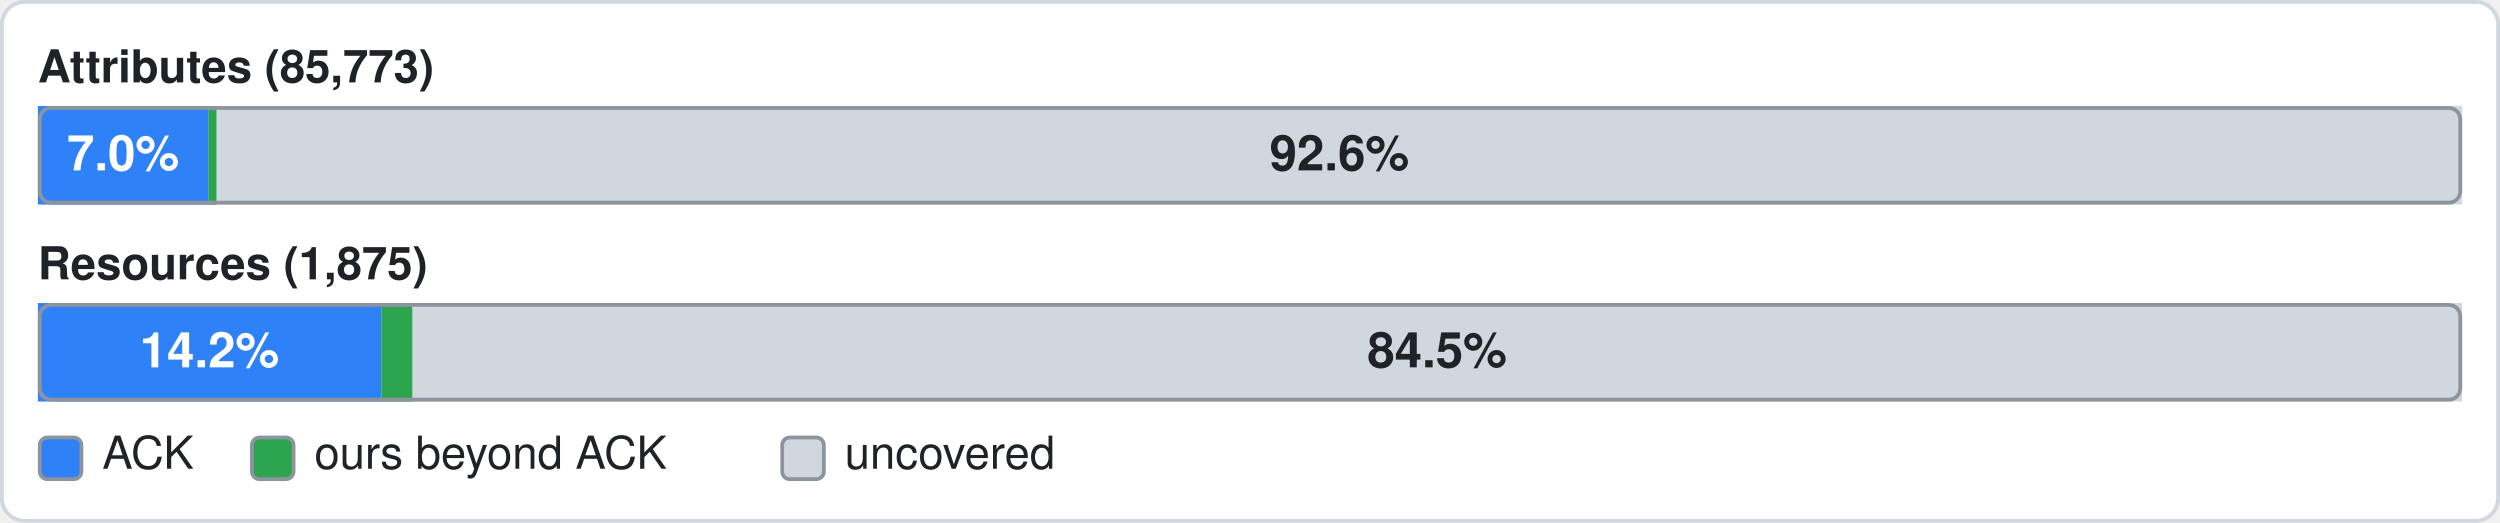
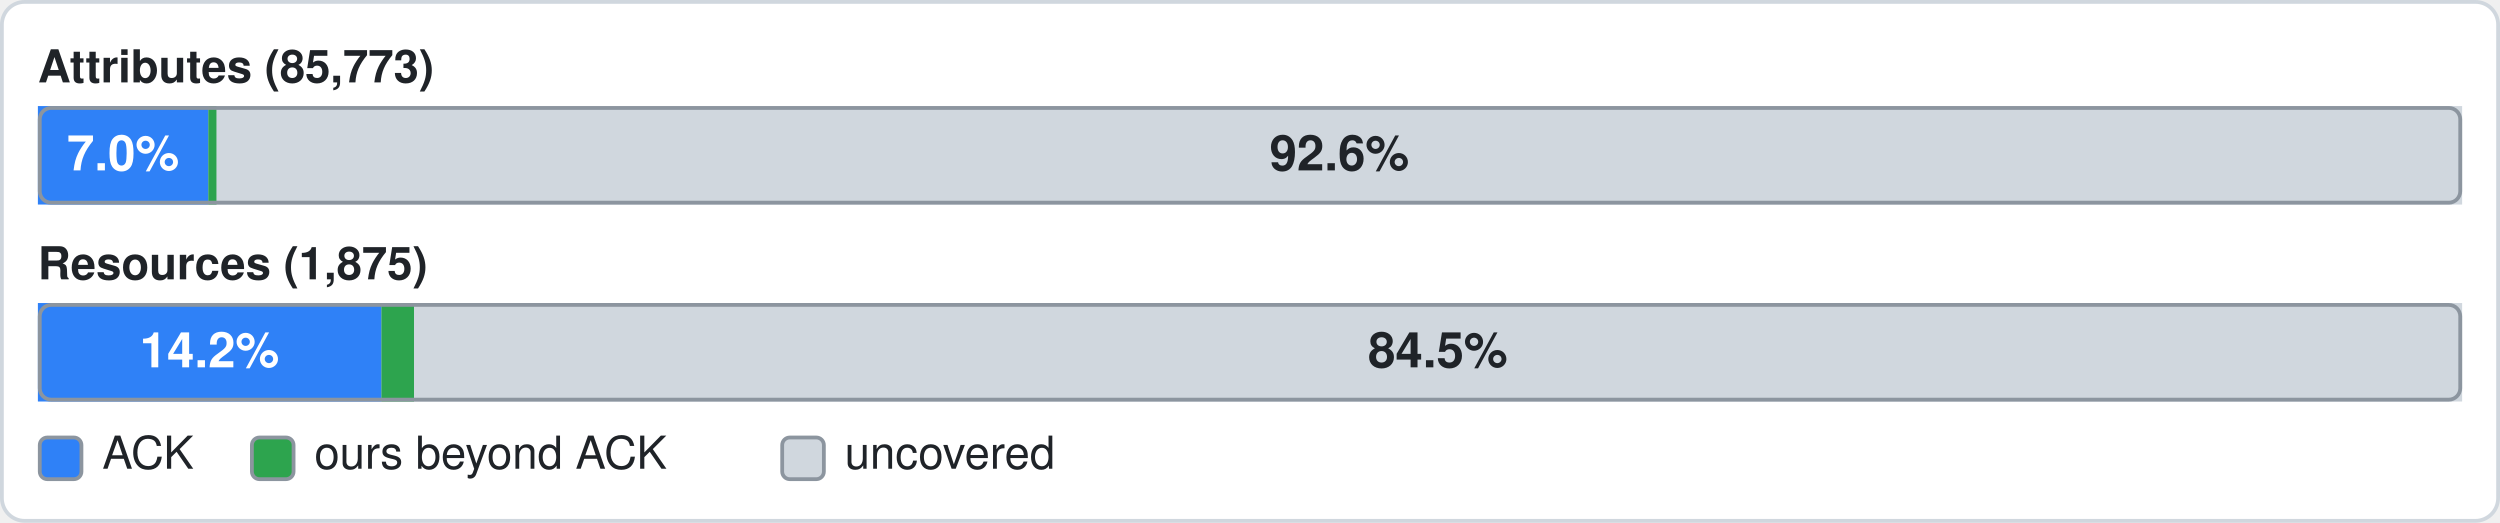
- <svg xmlns="http://www.w3.org/2000/svg" width="660" height="138" viewBox="0 0 660 138" role="img" aria-label="All services: official 7.0%, ours beyond official 0.3%, uncovered 92.6% of 85773 attributes; resources: official 14.2%, ours beyond official 1.3%, uncovered 84.5% of 1875">
+ <svg xmlns="http://www.w3.org/2000/svg" width="660" height="138" viewBox="0 0 660 138" role="img" aria-label="All services: official 7.0%, ours beyond official 0.4%, uncovered 92.6% of 85773 attributes; resources: official 14.2%, ours beyond official 1.3%, uncovered 84.5% of 1875">
  <rect x="0.5" y="0.5" width="659" height="137" rx="6" fill="#ffffff" stroke="#d0d7de" />
  <text x="10" y="19" font-family="-apple-system,BlinkMacSystemFont,'Segoe UI',Helvetica,Arial,sans-serif" font-size="12" font-weight="600" fill="#1f2328" dominant-baseline="central">Attributes (85,773)</text>
  <rect x="10" y="28" width="640" height="26" rx="3" fill="#d0d7de" />
  <rect x="10" y="28" width="45" height="26" fill="#2f81f7" />
  <text x="32.5" y="42" font-family="-apple-system,BlinkMacSystemFont,'Segoe UI',Helvetica,Arial,sans-serif" font-size="13" font-weight="600" fill="#ffffff" text-anchor="middle" dominant-baseline="central">7.0%</text>
  <rect x="55" y="28" width="2.2" height="26" fill="#2da44e" />
  <rect x="57.2" y="28" width="592.8" height="26" fill="#d0d7de" />
  <text x="353.6" y="42" font-family="-apple-system,BlinkMacSystemFont,'Segoe UI',Helvetica,Arial,sans-serif" font-size="13" font-weight="600" fill="#1f2328" text-anchor="middle" dominant-baseline="central">92.6%</text>
  <rect x="10.5" y="28.5" width="639" height="25" rx="3" fill="none" stroke="#8c959f" />
  <text x="10" y="71" font-family="-apple-system,BlinkMacSystemFont,'Segoe UI',Helvetica,Arial,sans-serif" font-size="12" font-weight="600" fill="#1f2328" dominant-baseline="central">Resources (1,875)</text>
  <rect x="10" y="80" width="640" height="26" rx="3" fill="#d0d7de" />
  <rect x="10" y="80" width="90.7" height="26" fill="#2f81f7" />
  <text x="55.3" y="94" font-family="-apple-system,BlinkMacSystemFont,'Segoe UI',Helvetica,Arial,sans-serif" font-size="13" font-weight="600" fill="#ffffff" text-anchor="middle" dominant-baseline="central">14.2%</text>
-   <rect x="100.7" y="80" width="8.2" height="26" fill="#2da44e" />
-   <rect x="108.9" y="80" width="541.1" height="26" fill="#d0d7de" />
-   <text x="379.4" y="94" font-family="-apple-system,BlinkMacSystemFont,'Segoe UI',Helvetica,Arial,sans-serif" font-size="13" font-weight="600" fill="#1f2328" text-anchor="middle" dominant-baseline="central">84.5%</text>
+   <rect x="100.7" y="80" width="8.6" height="26" fill="#2da44e" />
+   <rect x="109.3" y="80" width="540.7" height="26" fill="#d0d7de" />
+   <text x="379.6" y="94" font-family="-apple-system,BlinkMacSystemFont,'Segoe UI',Helvetica,Arial,sans-serif" font-size="13" font-weight="600" fill="#1f2328" text-anchor="middle" dominant-baseline="central">84.5%</text>
  <rect x="10.5" y="80.5" width="639" height="25" rx="3" fill="none" stroke="#8c959f" />
  <rect x="10.5" y="115.5" width="11" height="11" rx="2" fill="#2f81f7" stroke="#8c959f" />
  <text x="27" y="121" font-family="-apple-system,BlinkMacSystemFont,'Segoe UI',Helvetica,Arial,sans-serif" font-size="12" fill="#1f2328" dominant-baseline="central">ACK</text>
  <rect x="66.5" y="115.5" width="11" height="11" rx="2" fill="#2da44e" stroke="#8c959f" />
  <text x="83" y="121" font-family="-apple-system,BlinkMacSystemFont,'Segoe UI',Helvetica,Arial,sans-serif" font-size="12" fill="#1f2328" dominant-baseline="central">ours beyond ACK</text>
  <rect x="206.5" y="115.5" width="11" height="11" rx="2" fill="#d0d7de" stroke="#8c959f" />
  <text x="223" y="121" font-family="-apple-system,BlinkMacSystemFont,'Segoe UI',Helvetica,Arial,sans-serif" font-size="12" fill="#1f2328" dominant-baseline="central">uncovered</text>
</svg>
